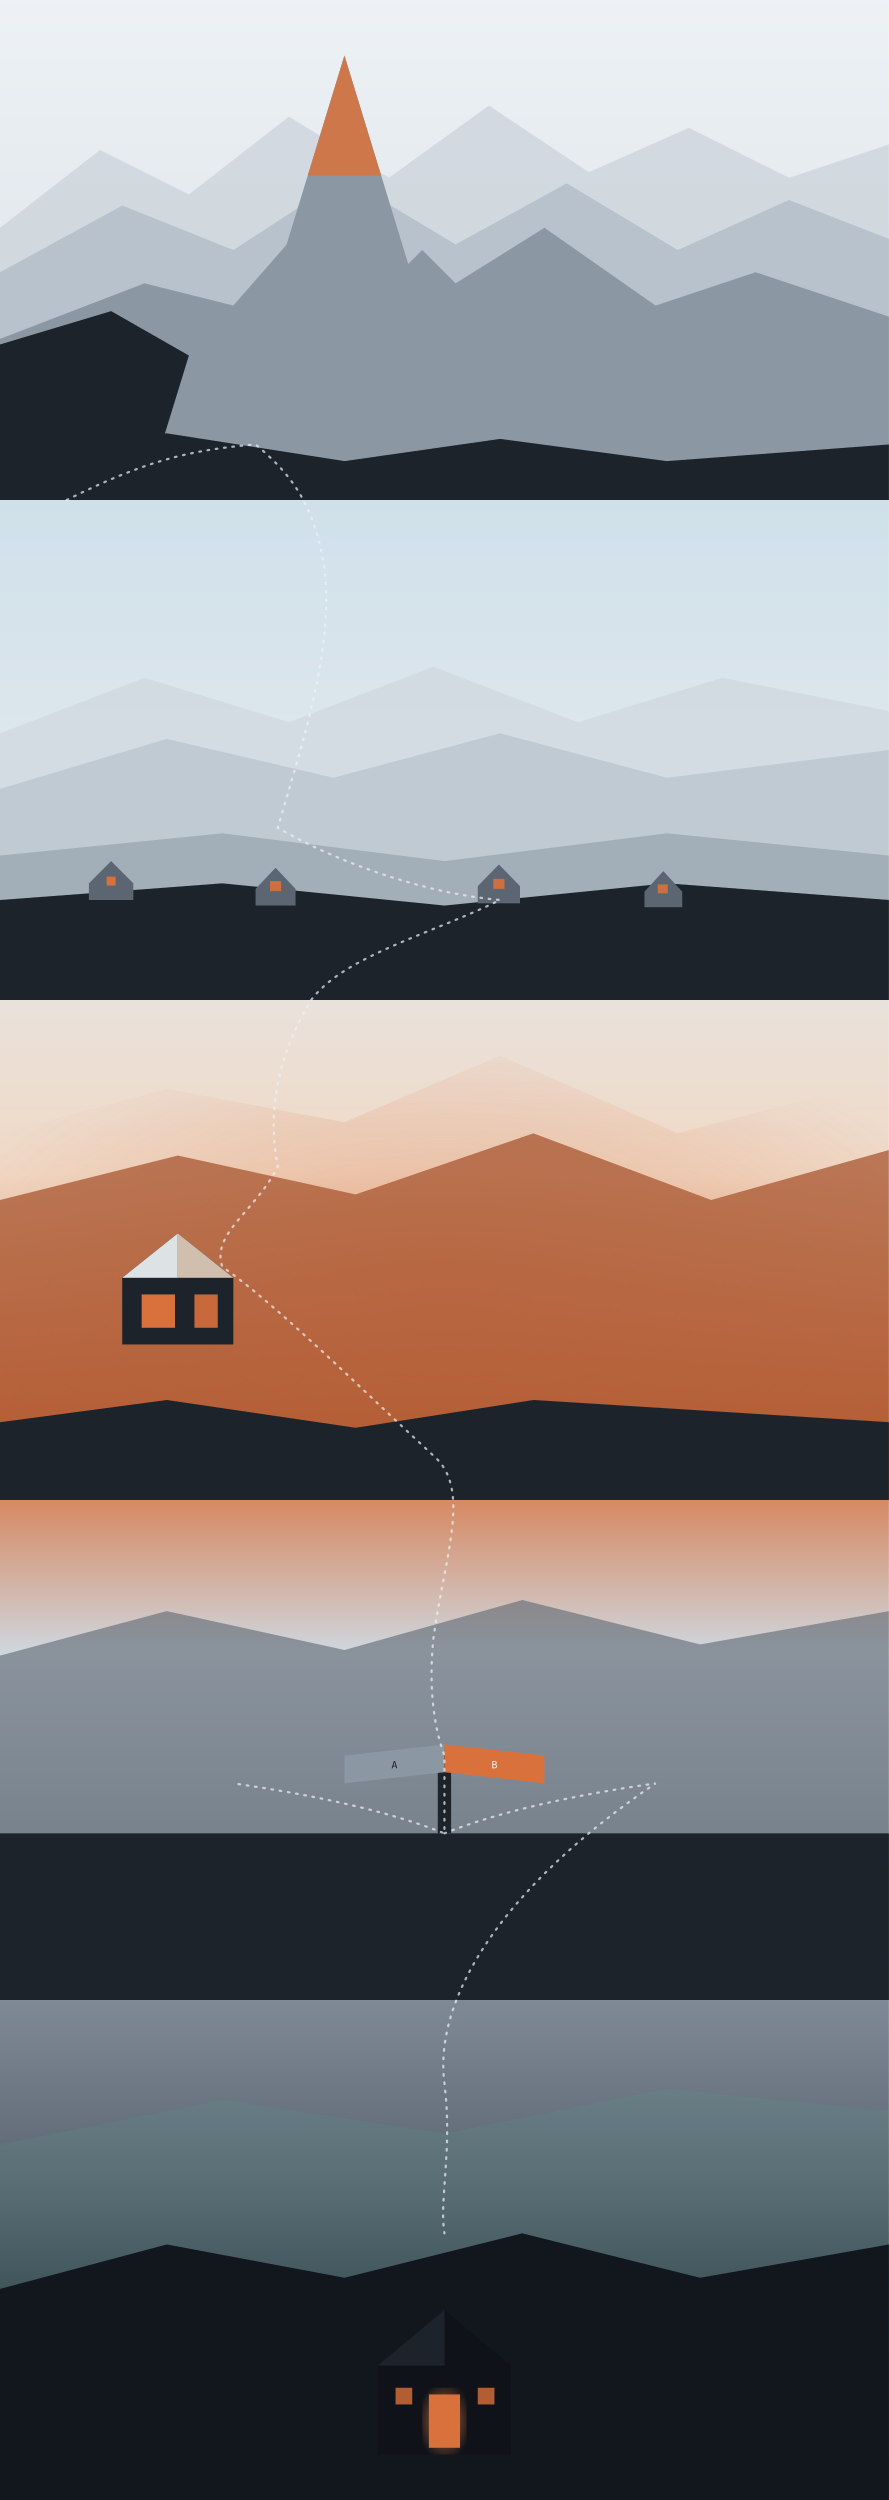
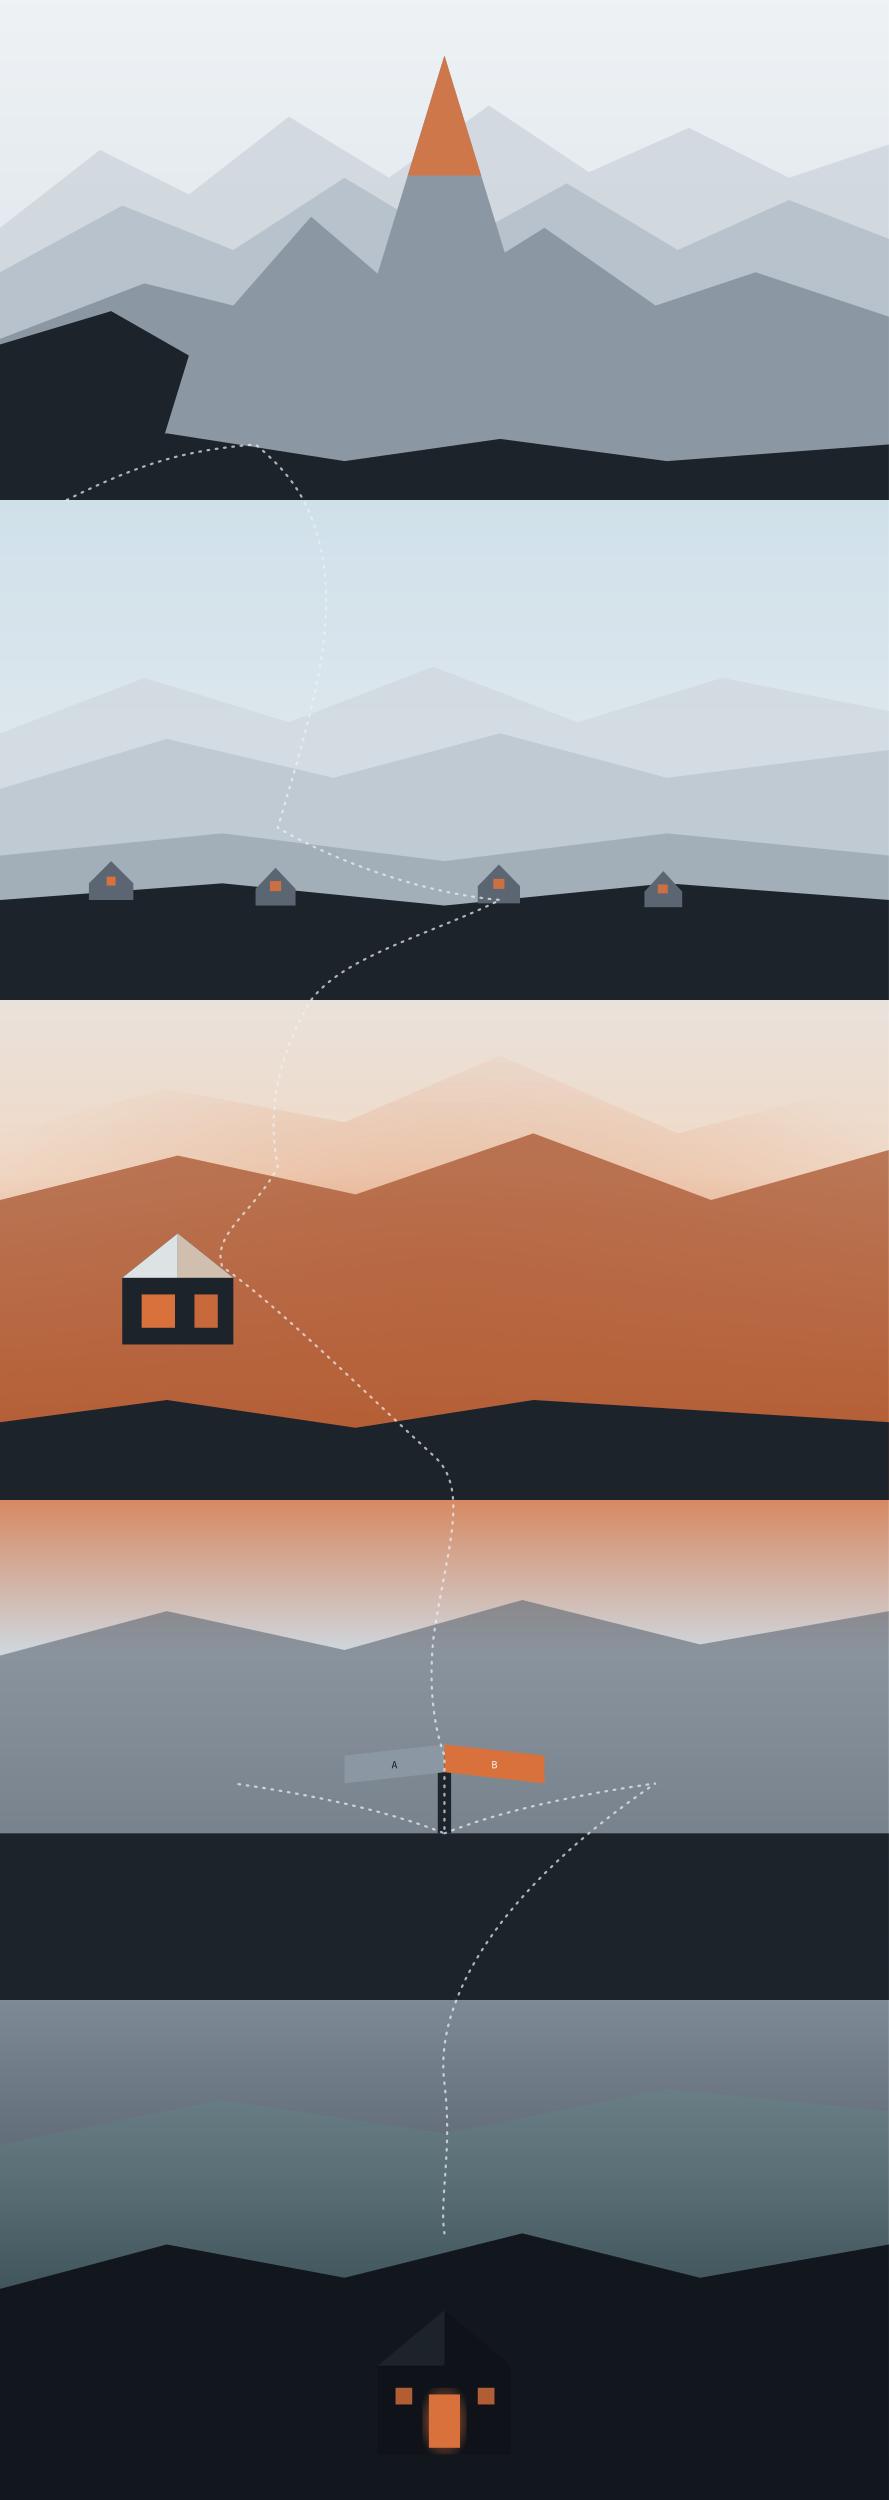
<svg xmlns="http://www.w3.org/2000/svg" viewBox="0 0 1600 4500" preserveAspectRatio="xMidYMid slice">
  <defs>
    <linearGradient id="sky" x1="0" y1="0" x2="0" y2="1" gradientUnits="objectBoundingBox">
      <stop offset="0%" stop-color="#eef2f5" />
      <stop offset="10%" stop-color="#e3e9ee" />
      <stop offset="20%" stop-color="#cfe0ea" />
      <stop offset="34%" stop-color="#e3e9ee" />
      <stop offset="47%" stop-color="#f0d9c6" />
      <stop offset="58%" stop-color="#d9713c" />
      <stop offset="66%" stop-color="#cfd7de" />
      <stop offset="77%" stop-color="#8b97a3" />
      <stop offset="87%" stop-color="#5b6672" />
      <stop offset="95%" stop-color="#243039" />
      <stop offset="100%" stop-color="#12171d" />
    </linearGradient>
    <radialGradient id="warmglow" cx="50%" cy="50%" r="60%">
      <stop offset="0%" stop-color="#d9713c" stop-opacity="0.9" />
      <stop offset="100%" stop-color="#d9713c" stop-opacity="0" />
    </radialGradient>
  </defs>
  <rect width="1600" height="4500" fill="url(#sky)" />
  <polygon points="0,410 180,270 340,350 520,210 700,320 880,190 1060,310 1240,230 1420,320 1600,260 1600,900 0,900" fill="#cfd7de" opacity="0.9" />
  <polygon points="0,490 220,370 420,450 620,320 820,440 1020,330 1220,450 1420,360 1600,430 1600,900 0,900" fill="#b7c2cc" />
  <polygon points="0,610 260,510 420,550 560,390 700,510 760,450 820,510 980,410 1180,550 1360,490 1600,570 1600,900 0,900" fill="#8b97a3" />
-   <polygon points="620,100 470,590 770,590" fill="#8b97a3" />
-   <polygon points="620,100 686,316 554,316" fill="#d9713c" opacity="0.85" />
+   <polygon points="800,100 650,590 950,590" fill="#8b97a3" />
+   <polygon points="800,100 866,316 734,316" fill="#d9713c" opacity="0.85" />
  <polygon points="0,900 0,820 300,780 620,830 900,790 1200,830 1600,800 1600,900" fill="#1c232b" />
  <polygon points="0,1320 260,1220 520,1300 780,1200 1040,1300 1300,1220 1600,1280 1600,1800 0,1800" fill="#cfd7de" opacity="0.7" />
  <polygon points="0,1420 300,1330 600,1400 900,1320 1200,1400 1600,1350 1600,1800 0,1800" fill="#b7c2cc" opacity="0.7" />
  <polygon points="0,1540 400,1500 800,1550 1200,1500 1600,1540 1600,1800 0,1800" fill="#8b97a3" opacity="0.55" />
  <polygon points="0,1800 0,1620 400,1590 800,1630 1200,1590 1600,1620 1600,1800" fill="#1c232b" />
  <g>
    <polygon points="160,1590 200,1550 240,1590 240,1620 160,1620" fill="#5b6672" />
    <rect x="192" y="1578" width="16" height="16" fill="#d9713c" />
  </g>
  <g>
    <polygon points="460,1600 496,1562 532,1600 532,1630 460,1630" fill="#5b6672" />
    <rect x="486" y="1586" width="20" height="18" fill="#d9713c" opacity="0.9" />
  </g>
  <g>
    <polygon points="860,1595 898,1556 936,1595 936,1626 860,1626" fill="#5b6672" />
    <rect x="888" y="1582" width="20" height="18" fill="#d9713c" opacity="0.9" />
  </g>
  <g>
    <polygon points="1160,1605 1194,1568 1228,1605 1228,1633 1160,1633" fill="#5b6672" />
    <rect x="1184" y="1592" width="18" height="16" fill="#d9713c" opacity="0.9" />
  </g>
  <polygon points="0,2040 300,1960 620,2020 900,1900 1220,2040 1600,1940 1600,2700 0,2700" fill="url(#warmglow)" opacity="0.4" />
  <polygon points="0,2160 320,2080 640,2150 960,2040 1280,2160 1600,2070 1600,2700 0,2700" fill="#a85630" opacity="0.75" />
  <polygon points="220,2300 320,2220 420,2300 420,2420 220,2420" fill="#1c232b" />
  <polygon points="220,2300 320,2220 320,2300" fill="#eef2f5" opacity="0.92" />
  <polygon points="320,2220 420,2300 320,2300" fill="#f0d9c6" opacity="0.85" />
  <rect x="255" y="2330" width="60" height="60" fill="#d9713c" />
  <rect x="350" y="2330" width="42" height="60" fill="#d9713c" opacity="0.9" />
  <polygon points="0,2700 0,2560 300,2520 640,2570 960,2520 1600,2560 1600,2700" fill="#1c232b" />
  <polygon points="0,2980 300,2900 620,2970 940,2880 1260,2960 1600,2900 1600,3600 0,3600" fill="#5b6672" opacity="0.6" />
  <polygon points="0,3600 0,3300 1600,3300 1600,3600" fill="#1c232b" />
  <rect x="788" y="3160" width="24" height="140" fill="#1c232b" />
  <polygon points="620,3160 800,3140 800,3190 620,3210" fill="#8b97a3" />
  <polygon points="800,3140 980,3160 980,3210 800,3190" fill="#d9713c" />
  <text x="710" y="3183" font-family="'Space Mono', monospace" font-size="18" fill="#1c232b" text-anchor="middle">A</text>
  <text x="890" y="3183" font-family="'Space Mono', monospace" font-size="18" fill="#eef2f5" text-anchor="middle">B</text>
  <polygon points="0,3860 400,3780 800,3840 1200,3760 1600,3800 1600,4500 0,4500" fill="#4f9d8a" opacity="0.14" />
  <polygon points="0,4120 300,4040 620,4100 940,4020 1260,4100 1600,4040 1600,4500 0,4500" fill="#12171d" />
  <polygon points="680,4258 800,4158 920,4258 920,4418 680,4418" fill="#0f1319" />
  <polygon points="680,4258 800,4158 800,4258" fill="#1c232b" />
  <rect x="760" y="4298" width="80" height="120" fill="url(#warmglow)" />
  <rect x="772" y="4310" width="56" height="96" fill="#d9713c" />
  <rect x="712" y="4298" width="30" height="30" fill="#d9713c" opacity="0.8" />
  <rect x="860" y="4298" width="30" height="30" fill="#d9713c" opacity="0.8" />
  <polygon points="0,900 0,620 200,560 340,640 260,900" fill="#1c232b" />
  <path d="     M 120 900 C 260 830, 340 810, 460 800     C 520 850, 560 900, 580 1000     C 610 1150, 540 1350, 500 1490     C 620 1560, 780 1610, 900 1620     C 780 1680, 620 1720, 560 1800     C 500 1900, 480 2000, 500 2100     C 460 2180, 380 2220, 400 2280     C 500 2350, 650 2500, 780 2620     C 850 2680, 800 2800, 780 2950     C 770 3050, 785 3120, 800 3160     L 800 3300     C 700 3260, 560 3230, 420 3210     M 800 3300 C 900 3260, 1040 3230, 1180 3210     C 900 3400, 780 3600, 800 3750     C 815 3870, 790 3960, 800 4020   " fill="none" stroke="#eef2f5" stroke-width="4" stroke-dasharray="3 12" stroke-linecap="round" opacity="0.7" />
</svg>
